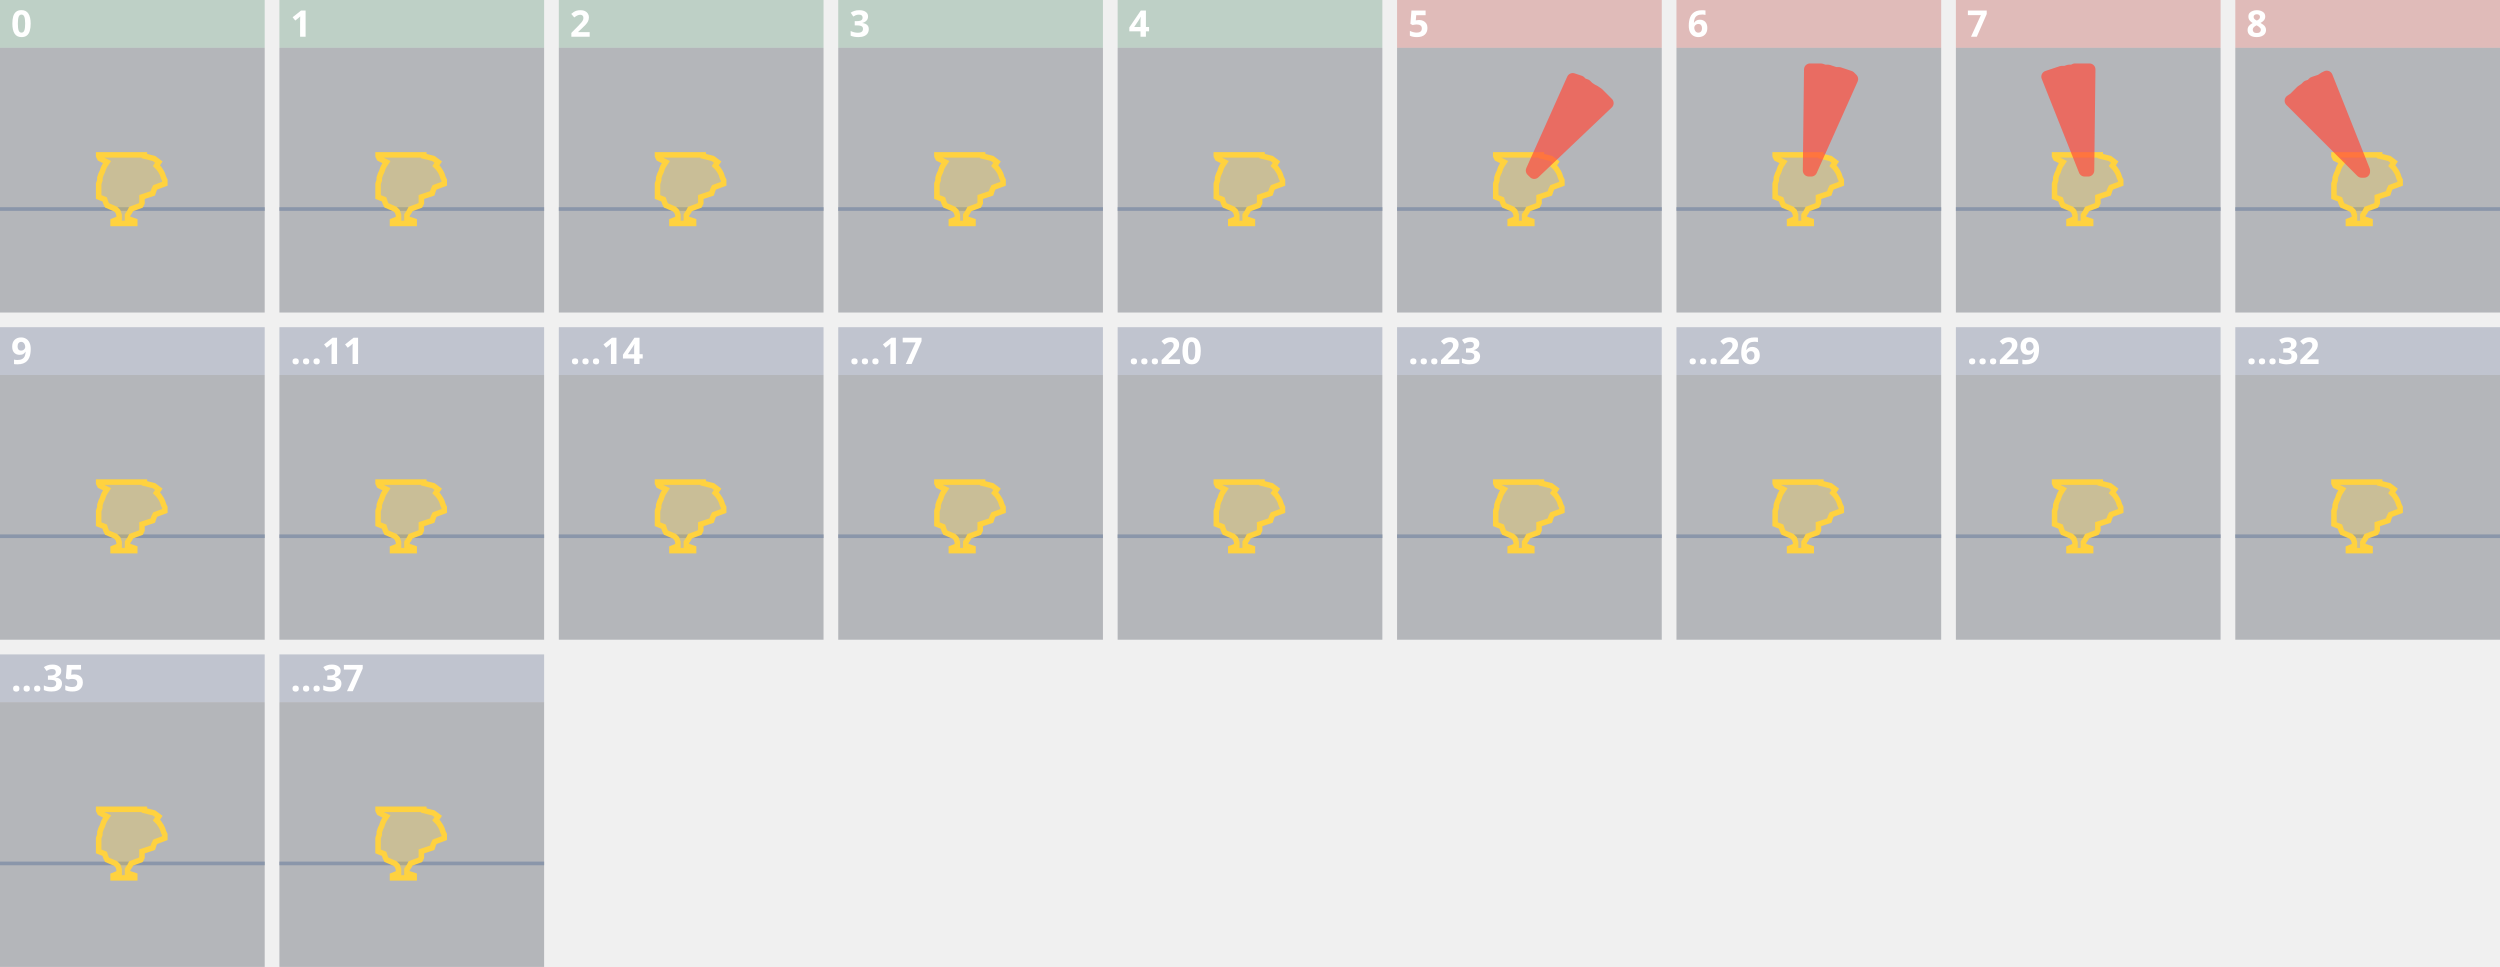
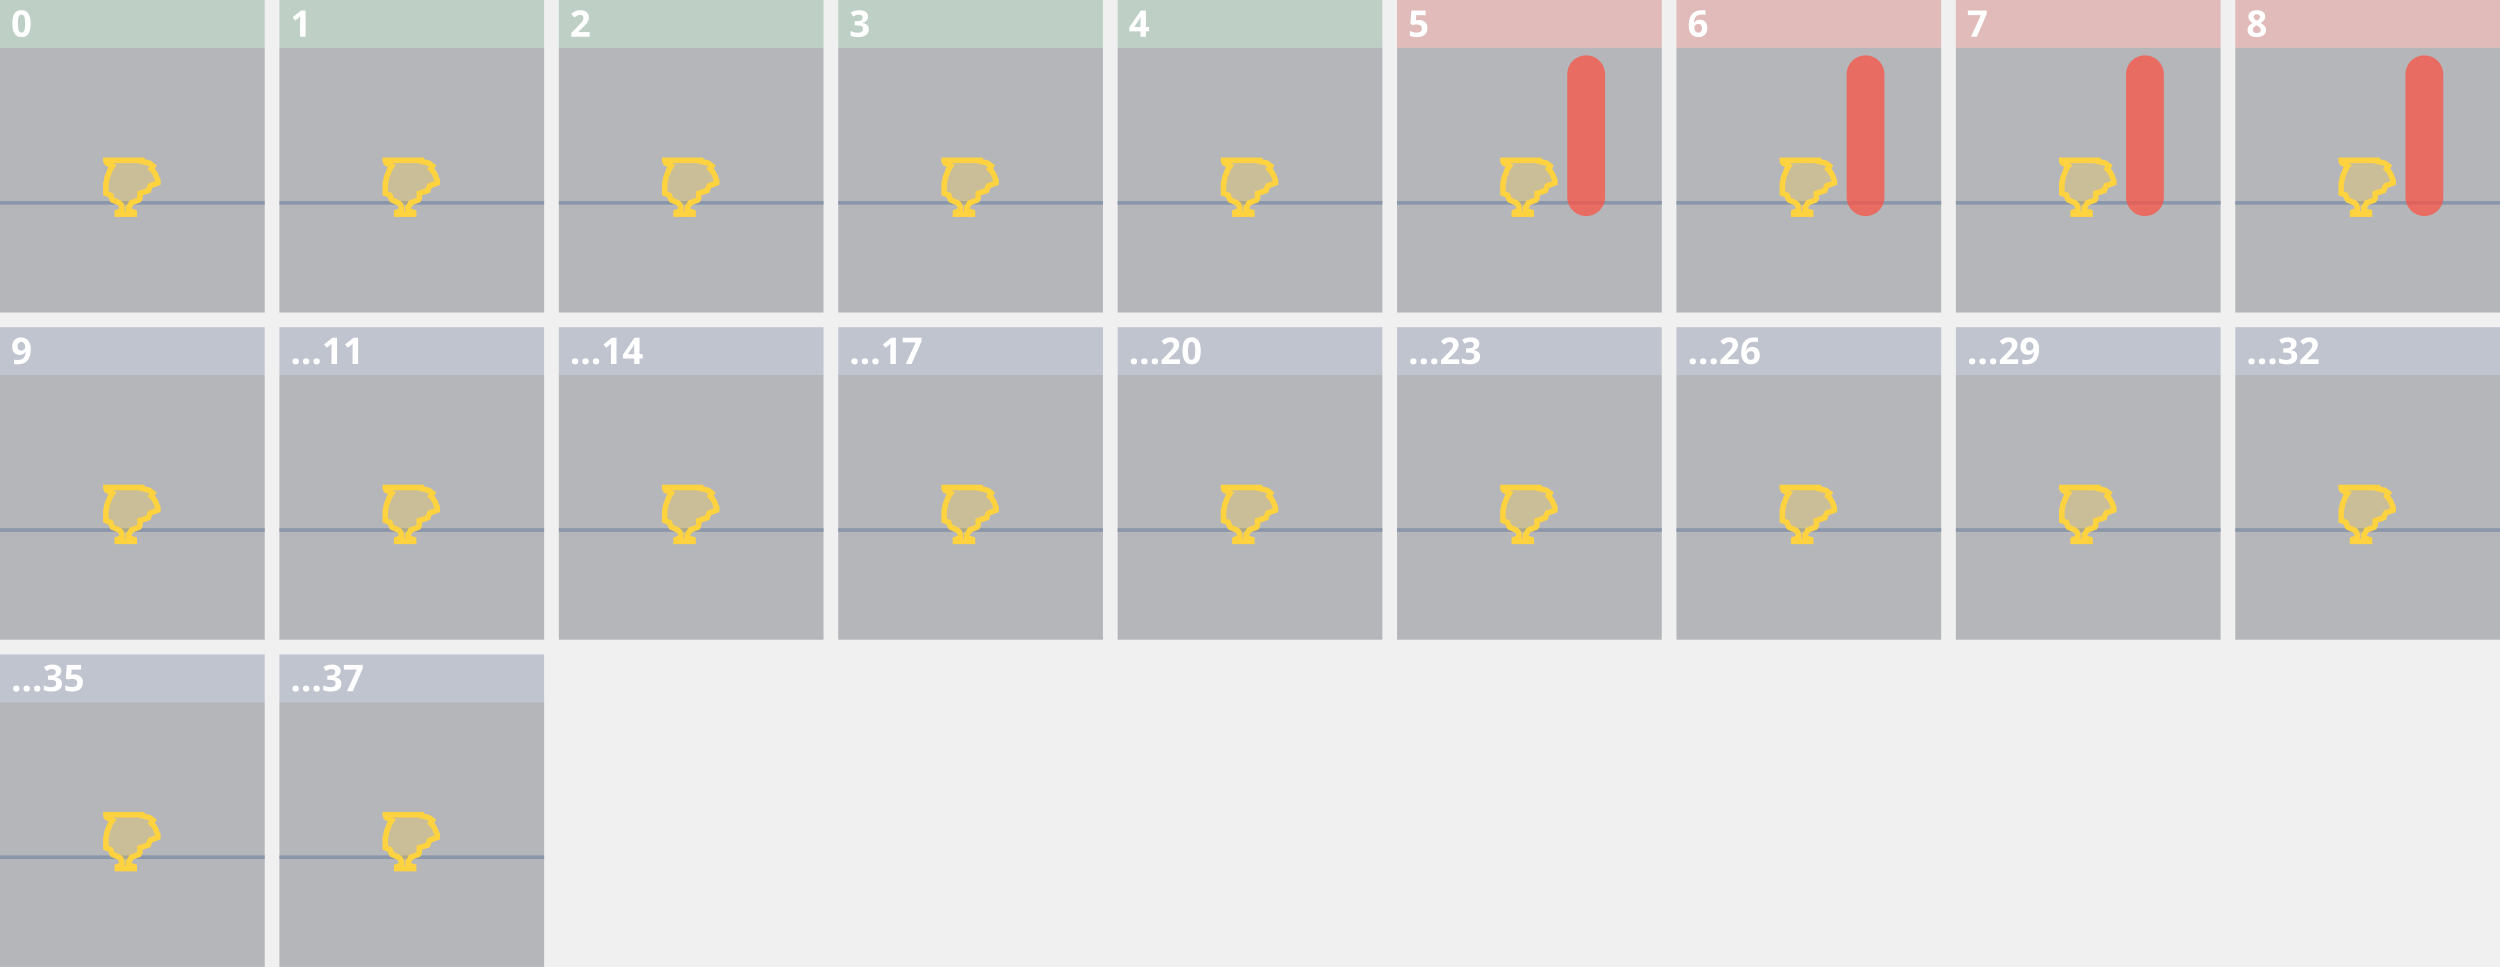
<svg xmlns="http://www.w3.org/2000/svg" viewBox="0 0 680 263" width="680" height="263">
-   <style>text{font:bold 10px sans-serif;fill:#ffffff}.k{fill:#1b2230}.g{stroke:#8a96aa;stroke-width:3.06}use{stroke-width:4.58;fill-opacity:.28}.u{stroke:#ffd23f;fill:#ffd23f}.v{stroke:#4ade80;fill:#4ade80;fill-opacity:.6}.a{stroke:#e879f9;fill:#e879f9}.o{stroke:#22d3ee;fill:#22d3ee;fill-opacity:.5}.H{color:#ff4d3d;fill:#ff4d3d;opacity:.7}.G{color:#3b9cff;fill:#3b9cff;opacity:.75}.S{color:#ffa630;fill:#ffa630;opacity:.75}.T{color:#ffa630;fill:none;stroke:#ffa630;stroke-width:6.11;stroke-dasharray:12.2}.P{color:#c49bff;fill:none;stroke:#c49bff;stroke-width:3.06;stroke-dasharray:9.2}</style>
+   <style>text{font:bold 10px sans-serif;fill:#ffffff}.k{fill:#1b2230}.g{stroke:#8a96aa;stroke-width:3.89}use{stroke-width:5.83;fill-opacity:.28}.u{stroke:#ffd23f;fill:#ffd23f}.v{stroke:#4ade80;fill:#4ade80;fill-opacity:.6}.a{stroke:#e879f9;fill:#e879f9}.o{stroke:#22d3ee;fill:#22d3ee;fill-opacity:.5}.H{color:#ff4d3d;fill:#ff4d3d;opacity:.7}.G{color:#3b9cff;fill:#3b9cff;opacity:.75}.S{color:#ffa630;fill:#ffa630;opacity:.75}.T{color:#ffa630;fill:none;stroke:#ffa630;stroke-width:7.78;stroke-dasharray:15.6}.P{color:#c49bff;fill:none;stroke:#c49bff;stroke-width:3.89;stroke-dasharray:11.7}</style>
  <defs>
    <path id="b0" d="M10 -21L-28 -21L-28 -20L-27 -18L-21 -15L-23 -12L-24 -10L-25 -7L-26 -5L-27 -2L-27 0L-28 3L-28 6L-28 8L-28 11L-28 14L-23 16L-22 19L-21 21L-14 24L-12 26L-11 29L-11 32L-16 34L-16 36L2 36L2 34L-4 32L-4 29L-2 26L-1 24L7 21L8 19L8 16L8 14L17 11L18 8L19 6L27 3L27 0L26 -2L25 -5L24 -7L22 -10L20 -12L22 -15L18 -18L10 -20Z" />
-     <rect id="K" x="-110" y="-110" width="220" height="220" class="k" />
+     <rect id="K" x="-140" y="-140" width="280" height="280" class="k" />
    <rect id="Ls" width="72" height="13" fill="#3f7d5a" />
    <rect id="La" width="72" height="13" fill="#b8332b" />
    <rect id="Le" width="72" height="13" fill="#46557a" />
  </defs>
  <use href="#Ls" x="0" y="0" />
  <text x="3" y="10">0</text>
-   <svg x="0" y="13" width="72" height="72" viewBox="-110 -110 220 220">
+   <svg x="0" y="13" width="72" height="72" viewBox="-140 -140 280 280">
    <use href="#K" />
-     <line x1="-110" y1="24" x2="110" y2="24" class="g" />
+     <line x1="-140" y1="24" x2="140" y2="24" class="g" />
    <use href="#b0" class="u" />
  </svg>
  <use href="#Ls" x="76" y="0" />
  <text x="79" y="10">1</text>
-   <svg x="76" y="13" width="72" height="72" viewBox="-110 -110 220 220">
+   <svg x="76" y="13" width="72" height="72" viewBox="-140 -140 280 280">
    <use href="#K" />
-     <line x1="-110" y1="24" x2="110" y2="24" class="g" />
+     <line x1="-140" y1="24" x2="140" y2="24" class="g" />
    <use href="#b0" class="u" />
  </svg>
  <use href="#Ls" x="152" y="0" />
  <text x="155" y="10">2</text>
-   <svg x="152" y="13" width="72" height="72" viewBox="-110 -110 220 220">
+   <svg x="152" y="13" width="72" height="72" viewBox="-140 -140 280 280">
    <use href="#K" />
-     <line x1="-110" y1="24" x2="110" y2="24" class="g" />
+     <line x1="-140" y1="24" x2="140" y2="24" class="g" />
    <use href="#b0" class="u" />
  </svg>
  <use href="#Ls" x="228" y="0" />
  <text x="231" y="10">3</text>
-   <svg x="228" y="13" width="72" height="72" viewBox="-110 -110 220 220">
+   <svg x="228" y="13" width="72" height="72" viewBox="-140 -140 280 280">
    <use href="#K" />
-     <line x1="-110" y1="24" x2="110" y2="24" class="g" />
+     <line x1="-140" y1="24" x2="140" y2="24" class="g" />
    <use href="#b0" class="u" />
  </svg>
  <use href="#Ls" x="304" y="0" />
  <text x="307" y="10">4</text>
-   <svg x="304" y="13" width="72" height="72" viewBox="-110 -110 220 220">
+   <svg x="304" y="13" width="72" height="72" viewBox="-140 -140 280 280">
    <use href="#K" />
-     <line x1="-110" y1="24" x2="110" y2="24" class="g" />
+     <line x1="-140" y1="24" x2="140" y2="24" class="g" />
    <use href="#b0" class="u" />
  </svg>
  <use href="#La" x="380" y="0" />
  <text x="383" y="10">5</text>
-   <svg x="380" y="13" width="72" height="72" viewBox="-110 -110 220 220">
+   <svg x="380" y="13" width="72" height="72" viewBox="-140 -140 280 280">
    <use href="#K" />
-     <line x1="-110" y1="24" x2="110" y2="24" class="g" />
+     <line x1="-140" y1="24" x2="140" y2="24" class="g" />
    <use href="#b0" class="u" />
    <g class="H">
-       <path d="M36 -84L39 -83L42 -82L44 -80L47 -79L49 -77L52 -75L54 -74L57 -72L59 -70L61 -68L63 -66L65 -64L4 -6L4 -6L4 -7L4 -7L3 -7L3 -7L3 -7L3 -7L3 -7L3 -7L2 -8L2 -8L2 -8Z" stroke="currentColor" stroke-width="10" stroke-linejoin="round" />
+       <line x1="60" y1="18" x2="60" y2="-112" stroke="currentColor" stroke-width="40" stroke-linecap="round" />
    </g>
  </svg>
  <use href="#La" x="456" y="0" />
  <text x="459" y="10">6</text>
-   <svg x="456" y="13" width="72" height="72" viewBox="-110 -110 220 220">
+   <svg x="456" y="13" width="72" height="72" viewBox="-140 -140 280 280">
    <use href="#K" />
-     <line x1="-110" y1="24" x2="110" y2="24" class="g" />
+     <line x1="-140" y1="24" x2="140" y2="24" class="g" />
    <use href="#b0" class="u" />
    <g class="H">
-       <path d="M1 -92L4 -92L7 -92L10 -92L13 -91L16 -91L19 -90L22 -89L25 -89L28 -88L31 -87L34 -86L36 -84L2 -8L2 -8L2 -8L1 -8L1 -8L1 -8L1 -8L1 -8L1 -8L0 -8L0 -8L0 -8L0 -8Z" stroke="currentColor" stroke-width="10" stroke-linejoin="round" />
+       <line x1="60" y1="18" x2="60" y2="-112" stroke="currentColor" stroke-width="40" stroke-linecap="round" />
    </g>
  </svg>
  <use href="#La" x="532" y="0" />
  <text x="535" y="10">7</text>
-   <svg x="532" y="13" width="72" height="72" viewBox="-110 -110 220 220">
+   <svg x="532" y="13" width="72" height="72" viewBox="-140 -140 280 280">
    <use href="#K" />
-     <line x1="-110" y1="24" x2="110" y2="24" class="g" />
+     <line x1="-140" y1="24" x2="140" y2="24" class="g" />
    <use href="#b0" class="u" />
    <g class="H">
-       <path d="M-34 -86L-31 -87L-28 -88L-25 -89L-22 -90L-19 -90L-16 -91L-13 -91L-11 -92L-8 -92L-5 -92L-2 -92L1 -92L0 -8L0 -8L-1 -8L-1 -8L-1 -8L-1 -8L-1 -8L-2 -8L-2 -8L-2 -8L-2 -8L-2 -8L-3 -8Z" stroke="currentColor" stroke-width="10" stroke-linejoin="round" />
+       <line x1="60" y1="18" x2="60" y2="-112" stroke="currentColor" stroke-width="40" stroke-linecap="round" />
    </g>
  </svg>
  <use href="#La" x="608" y="0" />
  <text x="611" y="10">8</text>
-   <svg x="608" y="13" width="72" height="72" viewBox="-110 -110 220 220">
+   <svg x="608" y="13" width="72" height="72" viewBox="-140 -140 280 280">
    <use href="#K" />
-     <line x1="-110" y1="24" x2="110" y2="24" class="g" />
+     <line x1="-140" y1="24" x2="140" y2="24" class="g" />
    <use href="#b0" class="u" />
    <g class="H">
-       <path d="M-64 -66L-61 -68L-59 -70L-57 -72L-55 -74L-52 -76L-50 -78L-47 -79L-45 -81L-42 -82L-39 -83L-36 -85L-34 -86L-3 -8L-3 -8L-3 -8L-3 -8L-3 -7L-4 -7L-4 -7L-4 -7L-4 -7L-4 -7L-4 -7L-4 -7L-5 -7Z" stroke="currentColor" stroke-width="10" stroke-linejoin="round" />
+       <line x1="60" y1="18" x2="60" y2="-112" stroke="currentColor" stroke-width="40" stroke-linecap="round" />
    </g>
  </svg>
  <use href="#Le" x="0" y="89" />
  <text x="3" y="99">9</text>
-   <svg x="0" y="102" width="72" height="72" viewBox="-110 -110 220 220">
+   <svg x="0" y="102" width="72" height="72" viewBox="-140 -140 280 280">
    <use href="#K" />
-     <line x1="-110" y1="24" x2="110" y2="24" class="g" />
+     <line x1="-140" y1="24" x2="140" y2="24" class="g" />
    <use href="#b0" class="u" />
  </svg>
  <use href="#Le" x="76" y="89" />
  <text x="79" y="99">…11</text>
-   <svg x="76" y="102" width="72" height="72" viewBox="-110 -110 220 220">
+   <svg x="76" y="102" width="72" height="72" viewBox="-140 -140 280 280">
    <use href="#K" />
-     <line x1="-110" y1="24" x2="110" y2="24" class="g" />
+     <line x1="-140" y1="24" x2="140" y2="24" class="g" />
    <use href="#b0" class="u" />
  </svg>
  <use href="#Le" x="152" y="89" />
  <text x="155" y="99">…14</text>
-   <svg x="152" y="102" width="72" height="72" viewBox="-110 -110 220 220">
+   <svg x="152" y="102" width="72" height="72" viewBox="-140 -140 280 280">
    <use href="#K" />
-     <line x1="-110" y1="24" x2="110" y2="24" class="g" />
+     <line x1="-140" y1="24" x2="140" y2="24" class="g" />
    <use href="#b0" class="u" />
  </svg>
  <use href="#Le" x="228" y="89" />
  <text x="231" y="99">…17</text>
-   <svg x="228" y="102" width="72" height="72" viewBox="-110 -110 220 220">
+   <svg x="228" y="102" width="72" height="72" viewBox="-140 -140 280 280">
    <use href="#K" />
-     <line x1="-110" y1="24" x2="110" y2="24" class="g" />
+     <line x1="-140" y1="24" x2="140" y2="24" class="g" />
    <use href="#b0" class="u" />
  </svg>
  <use href="#Le" x="304" y="89" />
  <text x="307" y="99">…20</text>
-   <svg x="304" y="102" width="72" height="72" viewBox="-110 -110 220 220">
+   <svg x="304" y="102" width="72" height="72" viewBox="-140 -140 280 280">
    <use href="#K" />
-     <line x1="-110" y1="24" x2="110" y2="24" class="g" />
+     <line x1="-140" y1="24" x2="140" y2="24" class="g" />
    <use href="#b0" class="u" />
  </svg>
  <use href="#Le" x="380" y="89" />
  <text x="383" y="99">…23</text>
-   <svg x="380" y="102" width="72" height="72" viewBox="-110 -110 220 220">
+   <svg x="380" y="102" width="72" height="72" viewBox="-140 -140 280 280">
    <use href="#K" />
-     <line x1="-110" y1="24" x2="110" y2="24" class="g" />
+     <line x1="-140" y1="24" x2="140" y2="24" class="g" />
    <use href="#b0" class="u" />
  </svg>
  <use href="#Le" x="456" y="89" />
  <text x="459" y="99">…26</text>
-   <svg x="456" y="102" width="72" height="72" viewBox="-110 -110 220 220">
+   <svg x="456" y="102" width="72" height="72" viewBox="-140 -140 280 280">
    <use href="#K" />
-     <line x1="-110" y1="24" x2="110" y2="24" class="g" />
+     <line x1="-140" y1="24" x2="140" y2="24" class="g" />
    <use href="#b0" class="u" />
  </svg>
  <use href="#Le" x="532" y="89" />
  <text x="535" y="99">…29</text>
-   <svg x="532" y="102" width="72" height="72" viewBox="-110 -110 220 220">
+   <svg x="532" y="102" width="72" height="72" viewBox="-140 -140 280 280">
    <use href="#K" />
-     <line x1="-110" y1="24" x2="110" y2="24" class="g" />
+     <line x1="-140" y1="24" x2="140" y2="24" class="g" />
    <use href="#b0" class="u" />
  </svg>
  <use href="#Le" x="608" y="89" />
  <text x="611" y="99">…32</text>
-   <svg x="608" y="102" width="72" height="72" viewBox="-110 -110 220 220">
+   <svg x="608" y="102" width="72" height="72" viewBox="-140 -140 280 280">
    <use href="#K" />
-     <line x1="-110" y1="24" x2="110" y2="24" class="g" />
+     <line x1="-140" y1="24" x2="140" y2="24" class="g" />
    <use href="#b0" class="u" />
  </svg>
  <use href="#Le" x="0" y="178" />
  <text x="3" y="188">…35</text>
-   <svg x="0" y="191" width="72" height="72" viewBox="-110 -110 220 220">
+   <svg x="0" y="191" width="72" height="72" viewBox="-140 -140 280 280">
    <use href="#K" />
-     <line x1="-110" y1="24" x2="110" y2="24" class="g" />
+     <line x1="-140" y1="24" x2="140" y2="24" class="g" />
    <use href="#b0" class="u" />
  </svg>
  <use href="#Le" x="76" y="178" />
  <text x="79" y="188">…37</text>
-   <svg x="76" y="191" width="72" height="72" viewBox="-110 -110 220 220">
+   <svg x="76" y="191" width="72" height="72" viewBox="-140 -140 280 280">
    <use href="#K" />
-     <line x1="-110" y1="24" x2="110" y2="24" class="g" />
+     <line x1="-140" y1="24" x2="140" y2="24" class="g" />
    <use href="#b0" class="u" />
  </svg>
</svg>
